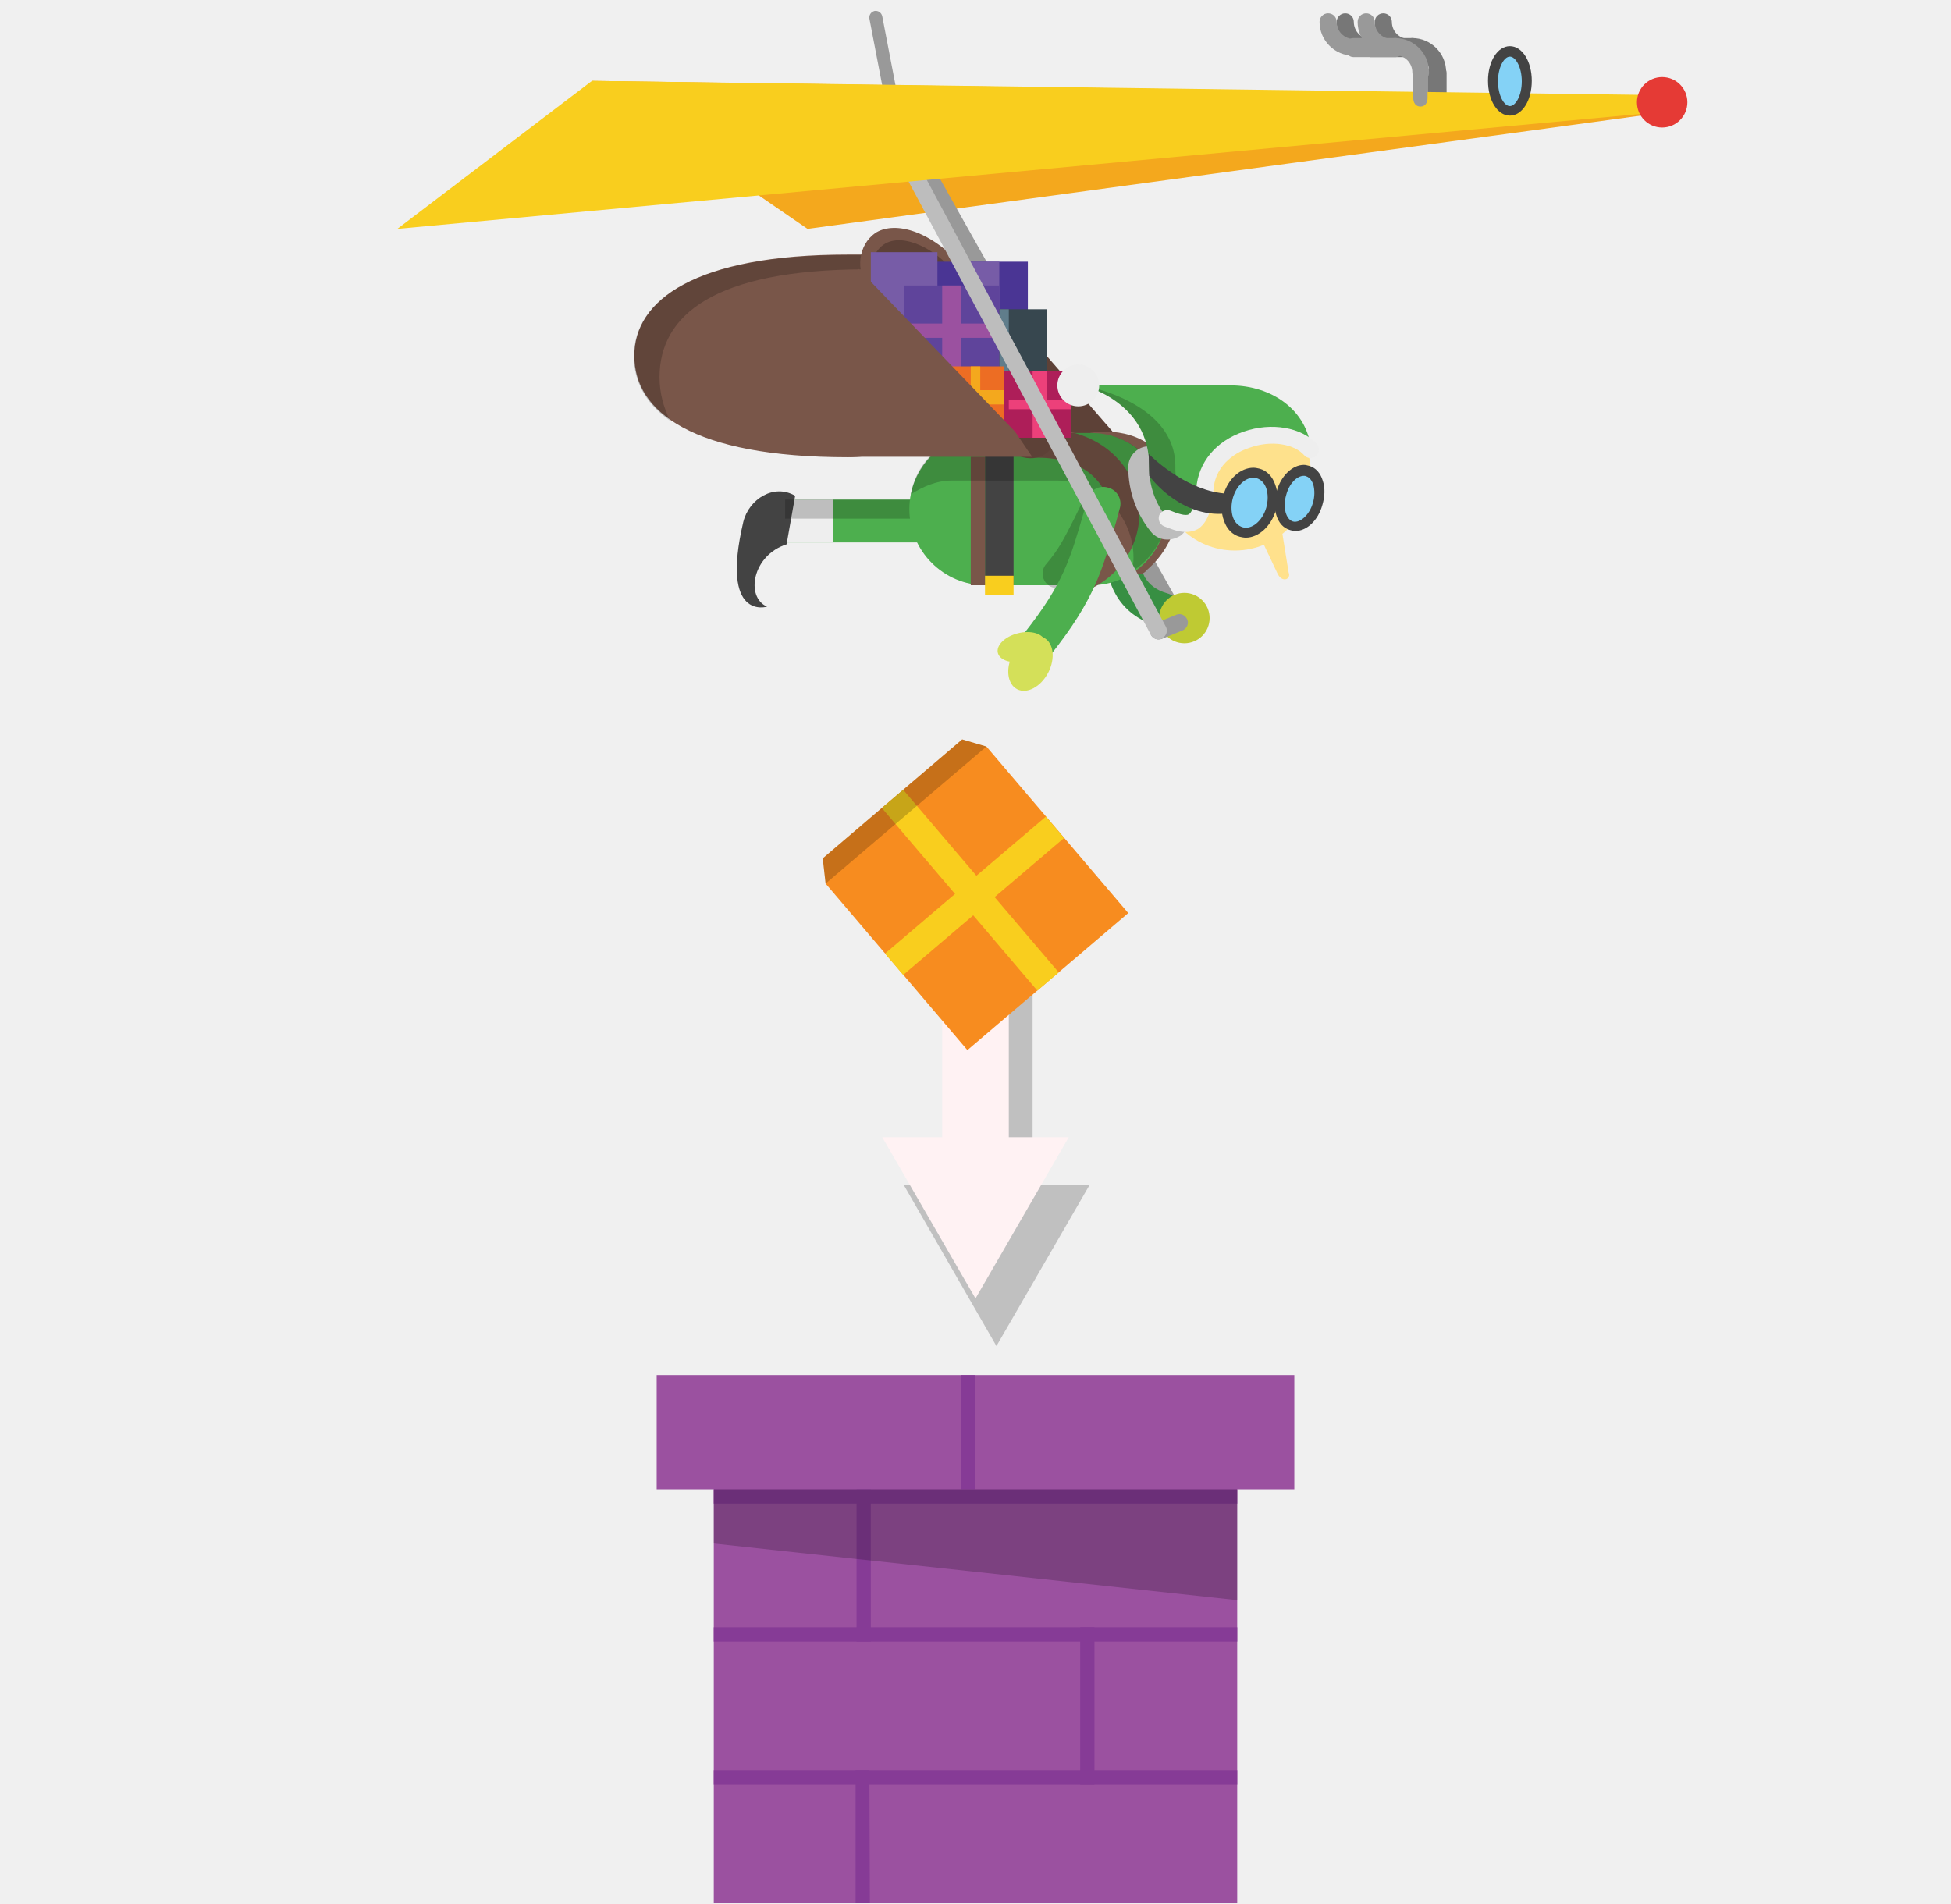
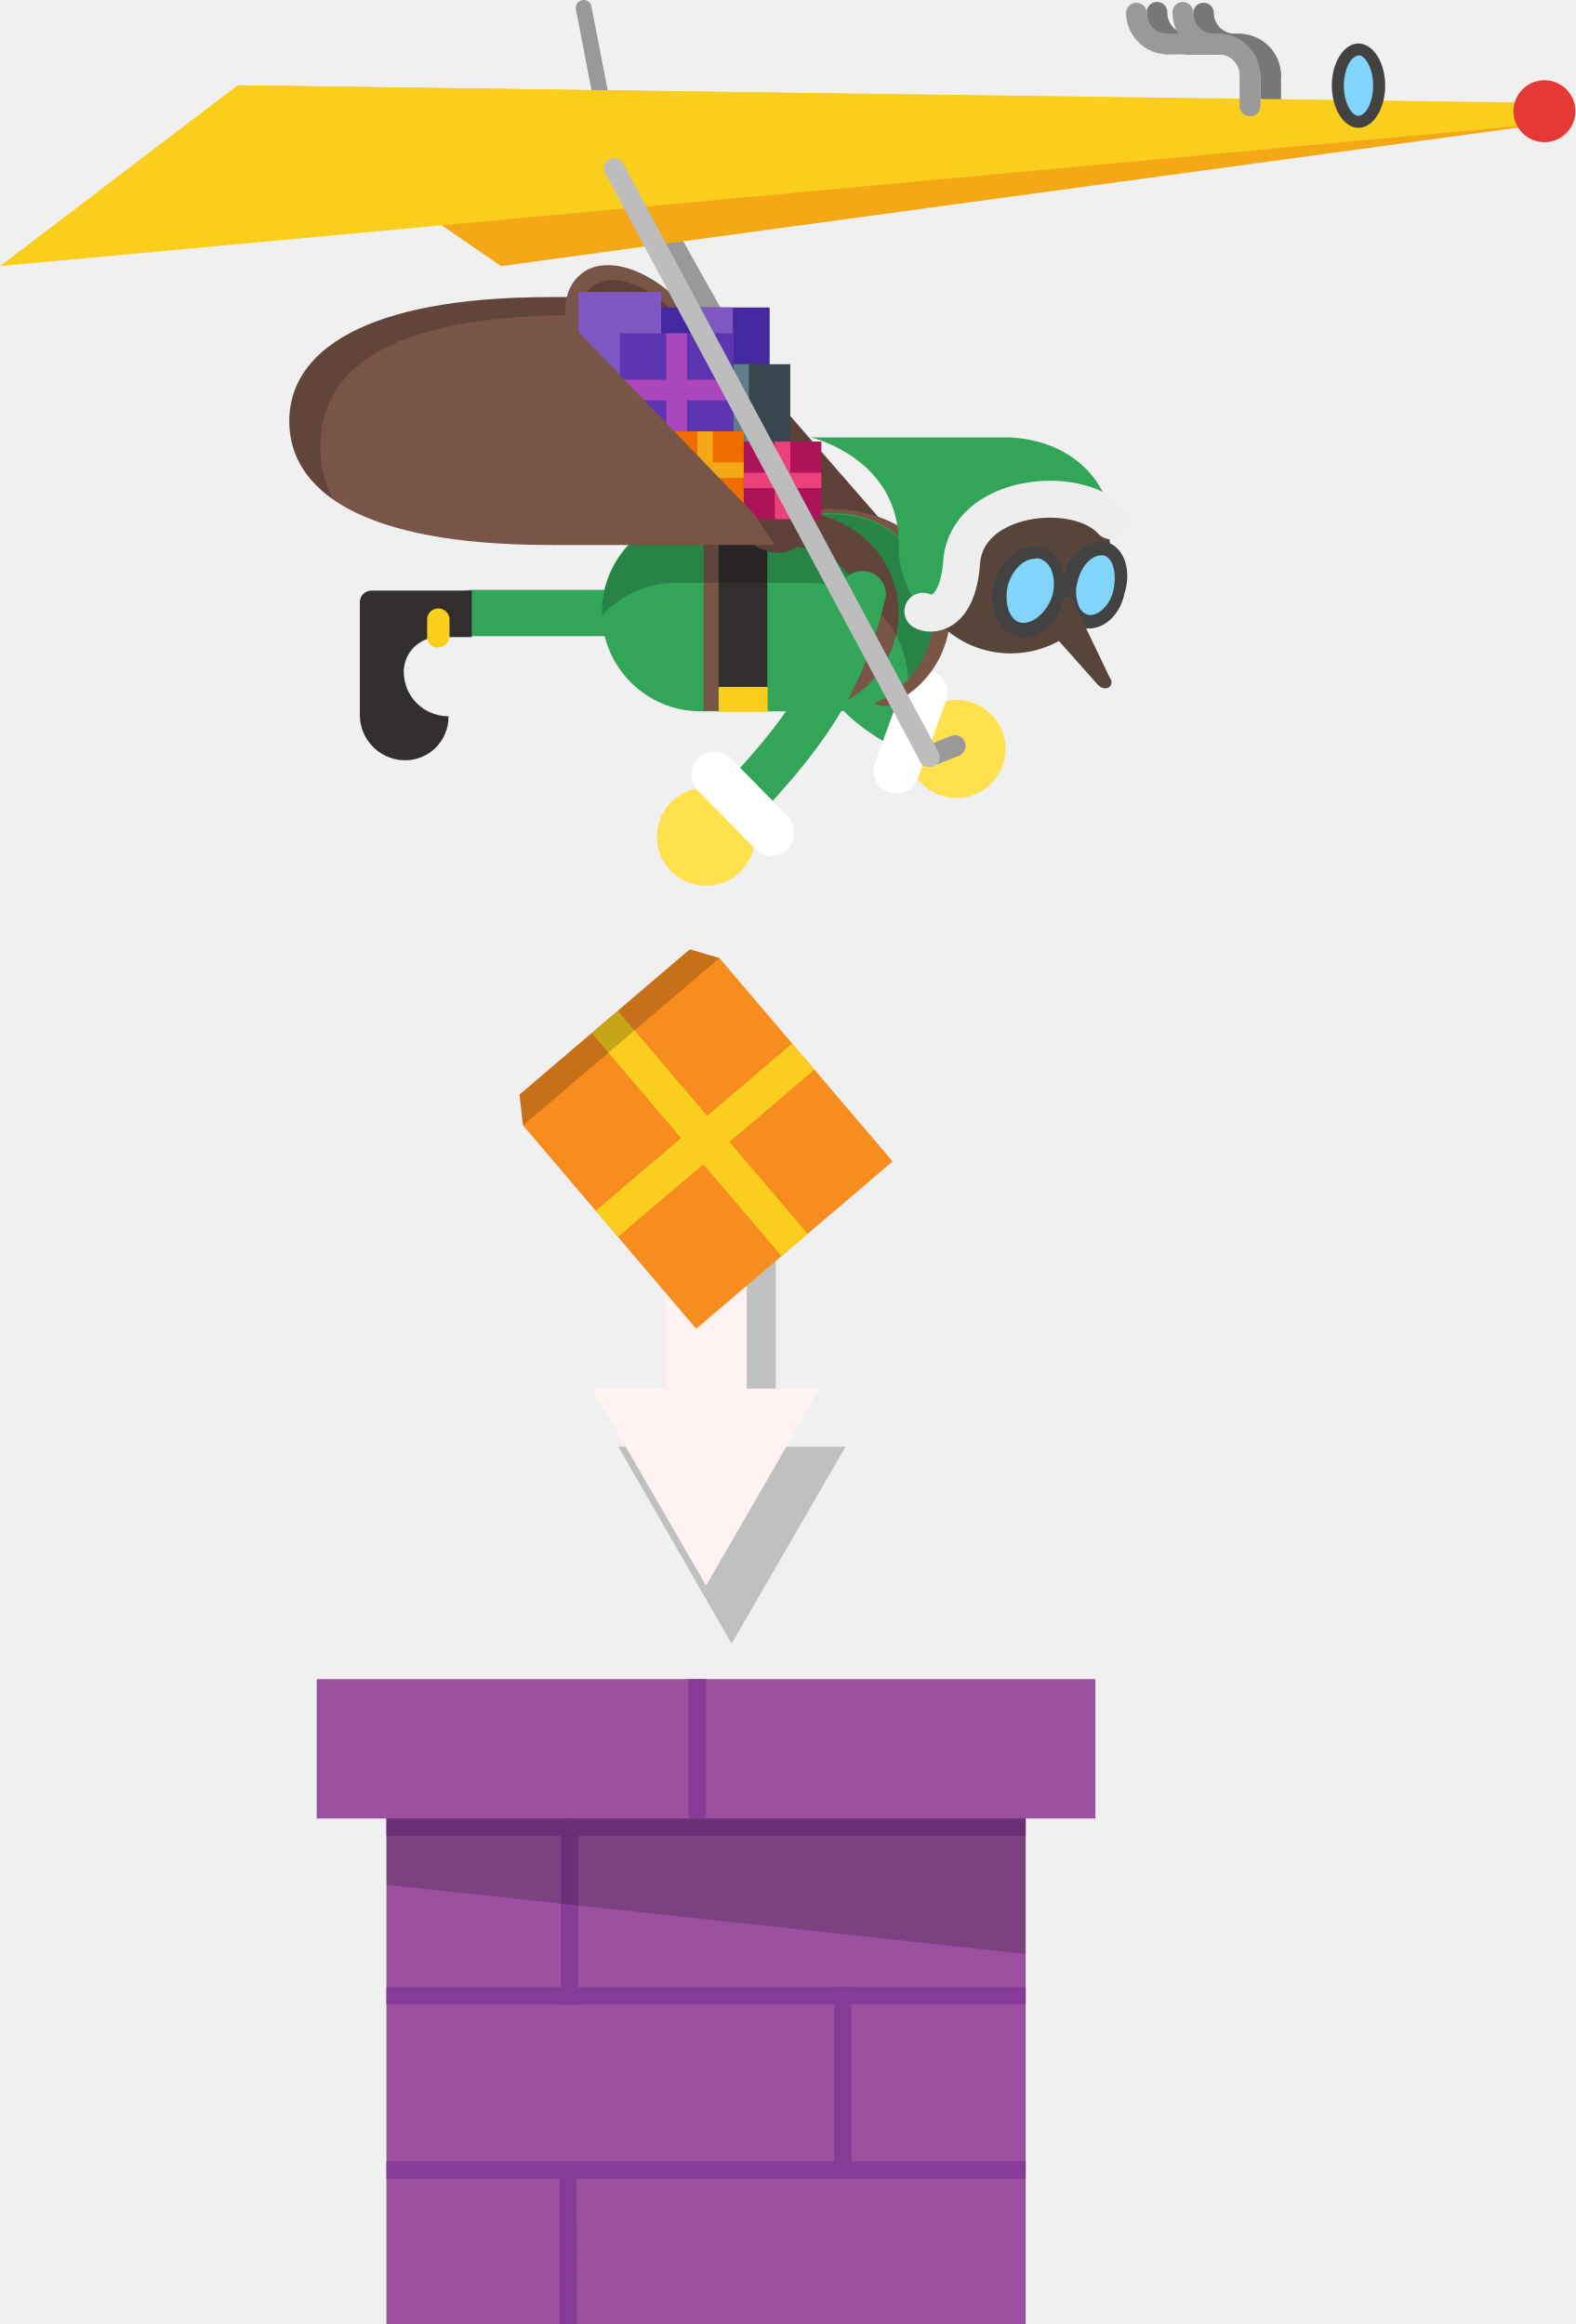
- <svg xmlns="http://www.w3.org/2000/svg" width="410" height="400" viewBox="0 0 410 400">
-   <style>.st0{fill:#9b51a0}.st1{fill:#863b96}.st2{opacity:.2}.st3{fill:#fff2f3}.st4{fill:#f78c1f}.st5{fill:#f9ce1e}.st6{fill:#f4a81d}.st7{fill:#999}.st8{fill:#378f43}.st9{fill:#bfca33}.st10{fill:#795649}.st11{fill:#4daf4e}.st12{fill:#eee}.st13{fill:#434343}.st14{fill:#5d4137}.st15{fill:#777}.st16{fill:#d4e059}.st17{fill:#ffe18c}.st18{fill:none;stroke:#795649;stroke-width:4.2;stroke-linecap:round;stroke-linejoin:round;stroke-miterlimit:10}.st19{fill:#4a3594}.st20{fill:#775ca7}.st21{fill:#37474f}.st22{fill:#607d8b}.st23{fill:#5f449b}.st24{fill:#ed6d23}.st25{fill:#ae1e59}.st26{fill:#ec407a}.st27{fill:#bdbdbd}.st28{fill:#84d2f6}.st29{fill:#e53a35}.st30{fill:#fee18c}.st31{fill:none}</style>
-   <path class="st0" d="M272 289H138v24h12v87h110v-87h12z" />
-   <path class="st1" d="M180 313h3v32h-3zm2.7 59l.1 28h-3v-28z" />
-   <path class="st1" d="M150 342h110v3H150zm0-29h110v3H150zm0 59h110v3H150z" />
-   <path class="st1" d="M227 342h3v33h-3zm-25-53h3v24h-3z" />
-   <path class="st2" d="M260 336.3l-110-11.9V313h110zM202 195h15v55h-15z" />
-   <path class="st2" d="M229 249l-19.6 33.9-19.5-33.9z" />
-   <path class="st3" d="M198 190h14v54h-14z" />
-   <path class="st3" d="M224.6 239L205 272.9 185.4 239z" />
-   <path class="st4" d="M173.5 185.7l29.8 35 33.8-28.8-29.8-35-5.1-1.5-29.3 25z" />
-   <path class="st5" d="M189.807 204.897l-3.824-4.493 33.806-28.78 3.824 4.493z" />
-   <path class="st5" d="M222.49 204.37l-4.493 3.826-32.67-38.375 4.493-3.823z" />
-   <path class="st2" d="M173.5 185.7l-.6-5.3 29.3-25 5.1 1.5z" />
-   <path class="st6" d="M169.7 48.1L124.4 17 349 20.2c2.2 0 2.4 3.2.2 3.5L169.7 48.1z" />
-   <path class="st7" d="M248 132.6c-.6 0-1.2-.3-1.6-.9l-56-99.6c-.5-.9-.2-1.9.7-2.4.9-.5 1.9-.2 2.4.7l56 99.6c.5.9.2 1.9-.7 2.4-.2.1-.5.2-.8.2z" />
-   <path class="st8" d="M244.4 131.7c-.3 0-.6 0-1-.1-4.1-1.1-7.2-3.5-9-6.8-2.4-4.3-2.6-10.1-.5-17.2.5-1.9 2.5-3 4.4-2.4 1.9.5 3 2.5 2.4 4.4-1.5 5.1-1.5 9.2-.1 11.7.9 1.6 2.5 2.8 4.7 3.4 1.9.5 3 2.5 2.5 4.4-.4 1.6-1.8 2.6-3.4 2.6z" />
-   <circle class="st9" cx="248.9" cy="129.9" r="5.3" />
-   <path class="st10" d="M178.2 96.1c-32.7 0-44.9-9.6-44.9-21.3s12.7-21.3 44.9-21.3h3.4c2.8 0-.5 7.4-.1 11.4 1.2 12.4 16.6 31.2-3.3 31.2z" />
-   <path class="st2" d="M138.6 79.3c0-13.1 11.5-22.6 43.1-22.7 0-1.1.7-3-.2-3h-3.4c-32.2 0-44.9 9.6-44.9 21.3 0 5.1 2.3 9.8 7.6 13.5-1.4-2.9-2.2-5.9-2.2-9.1z" />
-   <path class="st11" d="M164 105h32v9h-32z" />
-   <path class="st12" d="M164 105h11v9h-11z" />
-   <path class="st13" d="M167.1 104.2l-1.8 10.2c-7.2 2.3-8.7 11.1-4.1 13.1 0 0-9.9 3.1-5-17.8 1.2-4.9 6.5-8.1 10.9-5.5" />
-   <path class="st2" d="M165 105h34v4h-34z" />
-   <path class="st14" d="M213 66.8l30.2 34.7-30.2-9.8z" />
-   <path class="st10" d="M239.1 120.7c-.9 0-1.7-.4-2.4-1.1-1.1-1.3-1-3.3.3-4.4 4.8-4.1 5.2-9.7 3.7-13.3-1.6-3.6-5.4-5.4-10.3-4.8-1.7.2-3.3-1-3.5-2.7-.2-1.7 1-3.3 2.7-3.5 7.7-1 14 2.2 16.7 8.4 3 6.8.8 15.3-5.3 20.5-.5.7-1.2.9-1.9.9z" />
-   <path class="st11" d="M229.3 91h-22.2c-8.8 0-16 7.2-16 16s7.2 16 16 16h22.2c8.8 0 16-7.2 16-16s-7.2-16-16-16z" />
-   <path class="st15" d="M302 22.4c-1 0-2-.8-2-1.8v-5.3c0-1 1-1.8 2-1.8s2 .8 2 1.8v5.3c0 1-1 1.8-2 1.8z" />
-   <path class="st15" d="M302.2 17c-1 0-1.8-.8-1.8-1.8 0-2-1.6-3.6-3.6-3.6-1 0-1.8-.8-1.8-1.8s.8-1.8 1.8-1.8c3.9 0 7.1 3.2 7.1 7.1.1 1.1-.7 1.9-1.7 1.9zM288 11.7c-3.9 0-7.1-3.2-7.1-7.1 0-1 .8-1.8 1.8-1.8s1.8.8 1.8 1.8c0 2 1.6 3.6 3.6 3.6 1 0 1.8.8 1.8 1.8s-1 1.7-1.9 1.7z" />
-   <path class="st15" d="M296 11.7c-3.9 0-7.1-3.2-7.1-7.1 0-1 .8-1.8 1.8-1.8s1.8.8 1.8 1.8c0 2 1.6 3.6 3.6 3.6 1 0 1.8.8 1.8 1.8s-1 1.7-1.9 1.7z" />
-   <path class="st15" d="M296.9 12H288c-1 0-1.8-1-1.8-2s.8-2 1.8-2h8.9c1 0 1.8 1 1.8 2s-.9 2-1.8 2z" />
-   <path class="st13" d="M207 91h6v32h-6z" />
-   <path class="st10" d="M204 96h3v27h-3z" />
-   <path class="st5" d="M207 121h6v4h-6z" />
-   <path class="st10" d="M228.1 123.9c-1.1 0-2.2-.6-2.8-1.7-.8-1.5-.1-3.4 1.4-4.2 5.7-2.8 7.2-8.3 6.2-12.5-1-4.5-5.5-9.3-14.8-9.3-1.7 0-3.1-1.4-3.1-3.1 0-1.7 1.4-3.1 3.1-3.1 13 0 19.3 7.3 20.9 14.1 1.8 7.8-2.1 15.8-9.5 19.5-.4.2-.9.3-1.4.3z" />
-   <path class="st2" d="M229.3 91h-22.2c-7.9 0-14.4 5.4-15.7 12.9 2.5-1.6 5.4-2.9 8.6-2.9h22.2c8.8 0 16 7.4 16 16.2 0 1-.1 2-.3 2.9 4.4-2.8 7.4-7.6 7.4-13.3 0-8.8-7.2-15.8-16-15.8z" />
-   <path class="st10" d="M202.8 56.5c3.2 3.7-3.7 6.6-7.3 9-3.6 2.4-10.3-.7-13-4.7-2.8-4.1-2.1-9.3 1.4-11.8 3.6-2.4 11.1-1.3 18.9 7.5z" />
-   <path class="st14" d="M200 56.8c2.8 4.1-1.3 7.2-4.3 9.3-3 2.1-7.7.5-10.5-3.6s-2.6-9 .5-11.1c4.1-2.8 11.5 1.4 14.3 5.4z" />
-   <ellipse transform="rotate(-34.31 214.879 87.84)" class="st14" cx="214.6" cy="87.9" rx="6.7" ry="8.9" />
-   <path class="st2" d="M222.2 123.6c-.7 0-1.4-.2-2-.7-1.3-1.1-1.5-3.1-.3-4.4 2.7-3.2 3.6-5.1 6-9.8.5-1 1-2.1 1.6-3.3.8-1.5 2.6-2.2 4.2-1.4 1.5.8 2.2 2.6 1.4 4.2-.6 1.2-1.1 2.3-1.6 3.2-2.3 4.7-3.6 7.4-6.8 11.1-.8.8-1.6 1.1-2.5 1.1z" />
-   <path class="st11" d="M218.1 138.8c-.8 0-1.5-.2-2.2-.8-1.5-1.2-1.8-3.5-.6-5 8.2-10.4 9.6-15.5 12.5-25.5l.7-2.6c.5-1.9 2.5-3 4.4-2.4 1.9.5 3 2.5 2.4 4.4l-.7 2.6c-2.9 10.3-4.6 16.5-13.7 28-.7.8-1.7 1.3-2.8 1.3z" />
-   <ellipse transform="rotate(27.46 216.654 139.577)" class="st16" cx="216.5" cy="139.5" rx="4.2" ry="6.1" />
-   <ellipse transform="rotate(76 214.626 136.031)" class="st16" cx="214.6" cy="136" rx="3" ry="5.1" />
-   <path class="st17" d="M254.4 93.3l-7.7-11.1s-3 17.2 6.5 15.2l1.2-4.1z" />
-   <path class="st19" d="M196 55h20v26h-20z" />
-   <path class="st20" d="M203 55h7v26h-7zm-20-2h14v16h-14z" />
-   <path class="st21" d="M206 65h14v13h-14z" />
-   <path class="st22" d="M210 65h2v13h-2z" />
-   <path class="st23" d="M190 60h20v19h-20z" />
-   <path class="st0" d="M190 68h20v3h-20z" />
-   <path class="st0" d="M198 60h4v19h-4z" />
-   <path class="st24" d="M198 77h13v13h-13z" />
-   <path class="st6" d="M204 77h2v13h-2z" />
-   <path class="st6" d="M198 82h14v3h-14z" />
-   <path class="st25" d="M211 78h14v14h-14z" />
-   <path class="st26" d="M217 78h3v14h-3z" />
-   <path class="st26" d="M212 84h13v2h-13z" />
-   <path class="st10" d="M180.3 56.4l33 34.3 3.6 5.3h-38.3z" />
-   <path class="st7" d="M243.5 134.4c-.7 0-1.4-.4-1.7-1.1-.4-.9.1-1.9 1-2.3l4.4-1.8c.9-.4 1.9.1 2.3 1 .4.9-.1 1.9-1 2.3l-4.4 1.8c-.1 0-.4.1-.6.1z" />
-   <path class="st27" d="M243.5 134.4c-.6 0-1.2-.3-1.6-.9L187.7 32.1c-.5-.9-.1-1.9.7-2.4.9-.5 1.9-.1 2.4.7L245 131.7c.5.9.1 1.9-.7 2.4-.2.2-.5.3-.8.3z" />
-   <path class="st7" d="M189.3 32.6c-.6 0-1.2-.4-1.3-1.1l-5.3-27.6c-.1-.7.3-1.4 1.1-1.6.7-.1 1.4.3 1.6 1.1l5.3 27.6c.1.7-.3 1.4-1.1 1.6h-.3z" />
-   <path class="st5" d="M83.5 48.1L124.4 17l225.1 3c2.2 0 2.4 3.3.1 3.5L83.5 48.1z" />
-   <ellipse class="st28" cx="317.3" cy="17" rx="3.6" ry="6.2" />
-   <path class="st13" d="M317.3 24.3c-2.6 0-4.6-3.2-4.6-7.3s2-7.3 4.6-7.3c2.6 0 4.6 3.2 4.6 7.3s-2 7.3-4.6 7.3zm0-12.4c-1.2 0-2.5 2.2-2.5 5.2s1.3 5.2 2.5 5.2 2.5-2.2 2.5-5.2-1.3-5.2-2.5-5.2z" />
-   <circle class="st29" cx="349.3" cy="21.5" r="5.3" />
-   <path class="st7" d="M298.5 22.4c-1 0-1.5-.8-1.5-1.8v-5.3c0-1 .5-1.8 1.5-1.8s1.5.8 1.5 1.8v5.3c0 1-.5 1.8-1.5 1.8z" />
-   <path class="st7" d="M298.6 17c-1 0-1.8-.8-1.8-1.8 0-2-1.6-3.6-3.6-3.6-1 0-1.8-.8-1.8-1.8s.8-1.8 1.8-1.8c3.9 0 7.1 3.2 7.1 7.1.1 1.1-.7 1.9-1.7 1.9zm-14.2-5.3c-3.9 0-7.1-3.2-7.1-7.1 0-1 .8-1.8 1.8-1.8s1.8.8 1.8 1.8c0 2 1.6 3.6 3.6 3.6 1 0 1.8.8 1.8 1.8s-.9 1.7-1.9 1.7z" />
-   <path class="st7" d="M292.4 11.7c-3.9 0-7.1-3.2-7.1-7.1 0-1 .8-1.8 1.8-1.8s1.8.8 1.8 1.8c0 2 1.6 3.6 3.6 3.6 1 0 1.8.8 1.8 1.8s-.9 1.7-1.9 1.7z" />
-   <path class="st7" d="M293.3 12h-8.9c-1 0-1.8-1-1.8-2s.8-2 1.8-2h8.9c1 0 1.8 1 1.8 2s-.8 2-1.8 2z" />
-   <path class="st27" d="M245.3 113.4c-1.3 0-2.6-.6-3.4-1.6-3.1-3.8-4.8-8.6-4.8-13.6 0-2.5 2.1-4.5 4.5-4.4 2.5 0 4.4 2 4.4 4.5 0 2.9 1 5.7 2.8 7.9 1.6 1.9 1.3 4.7-.6 6.3-.9.6-1.9.9-2.9.9z" />
-   <circle class="st30" cx="259.5" cy="99.7" r="16" />
-   <path class="st17" d="M270.8 120.3l-2.3-14.3-7.1-.4 7.1 15c1 2 2.9 1.1 2.3-.3z" />
-   <path class="st11" d="M258.6 81h-31.1s14.2 3.3 14 17.2c0 4.1 1.4 7.8 3.8 10.7 4 1.6 7.3 2.6 8-6.2.8-11.1 16.7-14.4 22.2-8.3-.8-8.1-8.1-13.4-16.9-13.4z" />
-   <path class="st2" d="M247 98.2c.2-13.9-19.5-17.2-19.5-17.2s14.2 3.3 14 17.2c0 4.1 1.4 7.8 3.8 10.7 1.8-.1 3.9-.4 5.9-1-2.7-2.7-4.3-6-4.2-9.7z" />
-   <circle class="st12" cx="226.6" cy="81" r="4.4" />
-   <path class="st12" d="M249.2 111.8c-1.7 0-3.3-.7-4.6-1.2-.9-.4-1.3-1.4-1-2.3.4-.9 1.4-1.3 2.3-1 1.5.6 3.2 1.2 3.9.8.4-.2 1.3-1.2 1.6-5.4.4-5.5 4.1-10 10-12 5.8-2 12.1-.9 15.3 2.6.7.7.6 1.9-.1 2.5-.7.7-1.9.6-2.5-.1-2.2-2.5-7.1-3.2-11.5-1.6-2.2.7-7.2 3.1-7.6 8.9-.3 4.4-1.4 7-3.3 8.2-.7.4-1.6.6-2.5.6z" />
-   <path class="st13" d="M241.5 100s5.9 8.3 15.2 8c1.1 0 1.6-4.2.5-4.3-8.5-.8-15.8-8.3-15.8-8.3l.1 4.6z" />
-   <ellipse transform="rotate(16.39 262.55 105.61)" class="st28" cx="262.6" cy="105.7" rx="4.7" ry="6.4" />
-   <path class="st13" d="M261.8 113c-.4 0-.9-.1-1.3-.2-1.5-.4-2.7-1.6-3.3-3.4-.6-1.6-.6-3.5-.1-5.4 1-3.4 3.6-5.7 6.3-5.7.4 0 .9.1 1.3.2 1.5.4 2.7 1.6 3.3 3.4.6 1.6.6 3.5.1 5.4-1 3.3-3.6 5.7-6.3 5.7zm1.6-12.6c-1.8 0-3.6 1.8-4.3 4.2-.4 1.4-.4 2.9 0 4.1.4 1.1 1.1 1.8 2 2.1 1.9.6 4.2-1.3 5-4.1.4-1.4.4-2.9 0-4.1-.4-1.1-1.1-1.8-2-2.1-.2 0-.4-.1-.7-.1z" />
-   <ellipse transform="rotate(16.39 273.035 104.695)" class="st28" cx="273.1" cy="104.7" rx="4" ry="6" />
-   <path class="st13" d="M272.2 111.6c-.4 0-.7-.1-1.1-.2-1.4-.4-2.4-1.5-2.9-3.2-.5-1.5-.4-3.3.1-5 .9-3.2 3.3-5.5 5.7-5.5.4 0 .7.1 1.1.2 1.4.4 2.4 1.5 2.9 3.2.5 1.5.4 3.3-.1 5-.9 3.3-3.3 5.5-5.7 5.5zM274 100c-1.5 0-3.1 1.7-3.7 4-.4 1.3-.4 2.7-.1 3.8.2.6.6 1.5 1.5 1.8 1.5.4 3.5-1.4 4.2-3.9.4-1.3.4-2.7.1-3.8-.2-.6-.6-1.5-1.5-1.8-.2-.1-.3-.1-.5-.1z" />
-   <path class="st31" d="M0 0h410v400H0z" />
+ <svg xmlns="http://www.w3.org/2000/svg" id="Layer_1" data-name="Layer 1" viewBox="0 0 271.1 400">
+   <defs>
+     <style>.cls-2{fill:#863b96}.cls-3{opacity:.2;isolation:isolate}.cls-4{fill:#fff2f3}.cls-6{fill:#f9ce1e}.cls-7{fill:#999}.cls-8{fill:none;stroke-linecap:round;stroke-miterlimit:10;stroke:#32a558;stroke-width:7.97px}.cls-9{fill:#ffe14d}.cls-10{fill:#fff}.cls-11{fill:#5d4037}.cls-12{fill:#795548}.cls-13{fill:#32a558}.cls-14{fill:#332e2e}.cls-15{fill:#f9ce1d}.cls-16{fill:#f5a816}.cls-17{fill:#777}.cls-23{fill:#ab47bc}.cls-26{fill:#ec407a}.cls-27{fill:#584539}.cls-28{fill:#81d4fa}.cls-29{fill:#424242}</style>
+   </defs>
+   <path d="M272 289H138v24h12v87h110v-87h12z" transform="translate(-83.5)" fill="#9b51a0" />
+   <path class="cls-2" d="M180 313h3v32h-3zm2.7 59l.1 28h-3v-28z" transform="translate(-83.5)" />
+   <path class="cls-2" d="M150 342h110v3H150zm0-29h110v3H150zm0 59h110v3H150z" transform="translate(-83.5)" />
+   <path class="cls-2" d="M227 342h3v33h-3zm-25-53h3v24h-3z" transform="translate(-83.5)" />
+   <path class="cls-3" d="M260 336.3l-110-11.9V313h110zM202 203h15v47h-15z" transform="translate(-83.5)" />
+   <path class="cls-3" d="M229 249l-19.6 33.9-19.5-33.9z" transform="translate(-83.5)" />
+   <path class="cls-4" d="M198 198h14v46h-14z" transform="translate(-83.5)" />
+   <path class="cls-4" d="M224.6 239L205 272.9 185.4 239z" transform="translate(-83.5)" />
+   <path d="M173.5 193.7l29.8 35 33.8-28.8-29.8-35-5.1-1.5-29.3 25z" transform="translate(-83.5)" fill="#f78c1f" />
+   <path class="cls-6" d="M189.81 212.9l-3.81-4.5 33.81-28.78 3.82 4.5z" transform="translate(-83.5)" />
+   <path class="cls-6" d="M222.49 212.37L218 216.2l-32.67-38.38 4.49-3.82z" transform="translate(-83.5)" />
+   <path class="cls-3" d="M173.5 193.7l-.6-5.3 29.3-25 5.1 1.5z" transform="translate(-83.5)" />
+   <path class="cls-7" d="M247.94 130.25a1.63 1.63 0 0 1-1.48-.89l-56-99.56a1.75 1.75 0 1 1 3.11-1.62l55.85 99.4a1.73 1.73 0 0 1-.74 2.37c-.15.3-.45.3-.74.3z" transform="translate(-83.5)" />
+   <path class="cls-8" d="M237.86 99.28c-16.44 6.23-13.77 21 8.45 28.89" transform="translate(-83.5)" />
+   <circle class="cls-9" cx="164.59" cy="128.91" r="8.44" />
+   <path class="cls-10" d="M243.94 115.58a3.9 3.9 0 0 0-5 2.37L234 131.43a3.94 3.94 0 0 0 7.41 2.67l4.89-13.48a3.9 3.9 0 0 0-2.36-5.04z" transform="translate(-83.5)" />
+   <path class="cls-11" d="M213.27 64.47l30.22 34.67-30.22-9.78z" transform="translate(-83.5)" />
+   <path class="cls-12" d="M235.64 121.5a3.11 3.11 0 0 1-1.33-5.92c5.63-2.82 7.26-8.3 6.22-12.44-1-4.45-5.48-9.34-14.81-9.34a3.11 3.11 0 1 1 0-6.22c13 0 19.25 7.26 20.88 14.07a17.23 17.23 0 0 1-9.48 19.41 2.12 2.12 0 0 1-1.48.44z" transform="translate(-83.5)" />
+   <path class="cls-13" d="M112.59 98.39v13.93l44.14-6.96-44.14-6.97z" />
+   <path class="cls-13" d="M244.23 105.36a17 17 0 0 0-17-17h-23.14a17 17 0 1 0 0 34.07h23.11a16.94 16.94 0 0 0 17.03-17.07z" transform="translate(-83.5)" />
+   <path class="cls-8" d="M196.09 105.51h-31.41" transform="translate(-83.5)" />
+   <path class="cls-14" d="M160.68 123.28a7.65 7.65 0 0 1-7.7-7.7 6 6 0 0 1 5.92-5.93h5.78v-8h-17.33a2 2 0 0 0-1.93 1.93V123a7.83 7.83 0 0 0 7.41 7.85 7.47 7.47 0 0 0 7.85-7.57z" transform="translate(-83.5)" />
+   <path class="cls-15" d="M157 109.51v-3a1.93 1.93 0 0 1 3.85 0v3a2 2 0 0 1-1.93 1.92 1.78 1.78 0 0 1-1.92-1.92z" transform="translate(-83.5)" />
+   <path class="cls-14" d="M123.6 88.39h8.44v33.92h-8.44z" />
+   <path class="cls-12" d="M121.07 88.41h2.52v33.92h-2.52z" />
+   <path class="cls-15" d="M123.66 118.23h8.44v4.3h-8.44z" />
+   <path class="cls-12" d="M226.75 121.5a3.11 3.11 0 0 1-1.33-5.92c5.63-2.82 7.26-8.3 6.22-12.44-1-4.45-5.48-9.34-14.81-9.34a3.11 3.11 0 0 1 0-6.22c13 0 19.26 7.26 20.89 14.07a17.25 17.25 0 0 1-9.49 19.41 2.12 2.12 0 0 1-1.48.44z" transform="translate(-83.5)" />
+   <path class="cls-3" d="M199.64 100.32h23.11a17.15 17.15 0 0 1 17 16.59 16.4 16.4 0 0 0 4.44-11.4 17 17 0 0 0-17-17h-23.1a17 17 0 0 0-17 17v.49a16.93 16.93 0 0 1 12.55-5.68z" transform="translate(-83.5)" />
+   <path class="cls-16" d="M169.72 45.8l-45.33-31.11L349 17.81a1.78 1.78 0 0 1 .15 3.55z" transform="translate(-83.5)" />
+   <path class="cls-12" d="M178.16 93.8c-32.74 0-44.88-9.48-44.88-21.33S146 51.14 178.16 51.14h3.41c2.81 0-.59 7.4-.15 11.4C182.76 75 198 93.8 178.16 93.8z" transform="translate(-83.5)" />
+   <path class="cls-3" d="M138.61 76.91c0-13.18 11.41-22.51 43.11-22.66 0-1 .74-3.11-.15-3.11h-3.41c-32.29 0-44.88 9.48-44.88 21.33 0 5.18 2.37 9.78 7.55 13.48a19 19 0 0 1-2.22-9.04z" transform="translate(-83.5)" />
+   <path class="cls-17" d="M302.16 20a1.71 1.71 0 0 1-1.78-1.78v-5.3a1.78 1.78 0 1 1 3.56 0v5.33a1.72 1.72 0 0 1-1.78 1.75z" transform="translate(-83.5)" />
+   <path class="cls-17" d="M302.16 14.69a1.71 1.71 0 0 1-1.78-1.77 3.61 3.61 0 0 0-3.56-3.56 1.71 1.71 0 0 1-1.77-1.78 1.71 1.71 0 0 1 1.77-1.77 7.21 7.21 0 0 1 7.12 7.11 1.72 1.72 0 0 1-1.78 1.77zm-14.22-5.33a7.2 7.2 0 0 1-7.11-7.11 1.78 1.78 0 1 1 3.55 0 3.61 3.61 0 0 0 3.56 3.56 1.71 1.71 0 0 1 1.77 1.77 1.71 1.71 0 0 1-1.77 1.78z" transform="translate(-83.5)" />
+   <path class="cls-17" d="M295.94 9.36a7.21 7.21 0 0 1-7.12-7.11 1.78 1.78 0 1 1 3.56 0 3.61 3.61 0 0 0 3.56 3.56 1.71 1.71 0 0 1 1.77 1.77 1.71 1.71 0 0 1-1.77 1.78z" transform="translate(-83.5)" />
+   <path class="cls-17" d="M296.82 9.36h-8.88a1.71 1.71 0 0 1-1.78-1.78 1.71 1.71 0 0 1 1.78-1.77h8.88a1.71 1.71 0 0 1 1.78 1.77 1.71 1.71 0 0 1-1.78 1.78z" transform="translate(-83.5)" />
+   <path class="cls-12" d="M202.75 54.25c3.26 3.7-3.7 6.52-7.25 9-3.56 2.37-10.23-.75-13-4.75s-2.08-9.33 1.48-11.7c3.52-2.48 11.07-1.44 18.77 7.45z" transform="translate(-83.5)" />
+   <path class="cls-11" d="M199.94 54.54c2.81 4-1.33 7.26-4.3 9.34s-7.7.44-10.51-3.56-2.52-9 .44-11.11c4.15-2.96 11.55 1.19 14.37 5.33z" transform="translate(-83.5)" />
+   <ellipse class="cls-11" cx="214.65" cy="85.65" rx="6.67" ry="8.89" transform="rotate(-33.9 175.331 221.85)" />
+   <path d="M195.5 52.92h20.44v25.77H195.5z" transform="translate(-83.5)" fill="#4527a0" />
+   <path d="M202.61 52.92h7v25.77h-7zm-19.56-2.67h14.22v16h-14.22z" transform="translate(-83.5)" fill="#7e57c2" />
+   <path d="M206.16 62.69h13.33V76h-13.33z" transform="translate(-83.5)" fill="#37474f" />
+   <path d="M209.72 62.69h2.66V76h-2.66z" transform="translate(-83.5)" fill="#607d8b" />
+   <path d="M190.16 57.36h19.56v19.55h-19.56z" transform="translate(-83.5)" fill="#5e35b1" />
+   <path class="cls-23" d="M190.16 65.36h19.56v3.55h-19.56z" transform="translate(-83.5)" />
+   <path class="cls-23" d="M198.16 57.36h3.56v19.55h-3.56z" transform="translate(-83.5)" />
+   <path d="M198.16 74.25h13.33v13.33h-13.33z" transform="translate(-83.5)" fill="#ef6c00" />
+   <path class="cls-16" d="M203.5 74.25h2.66v13.33h-2.66z" transform="translate(-83.5)" />
+   <path class="cls-16" d="M198.16 79.58h13.33v2.67h-13.33z" transform="translate(-83.5)" />
+   <path d="M211.49 76h13.34v13.36h-13.34z" transform="translate(-83.5)" fill="#ad1457" />
+   <path class="cls-26" d="M216.83 76h2.66v13.36h-2.66z" transform="translate(-83.5)" />
+   <circle class="cls-27" cx="173.92" cy="95.28" r="17.18" />
+   <ellipse class="cls-28" cx="272.04" cy="100.83" rx="6.37" ry="4.3" transform="rotate(-73.7 229.76 156.653)" />
+   <path class="cls-29" d="M270.9 108.17a3.67 3.67 0 0 1-1.19-.15 4.85 4.85 0 0 1-3.11-3.4 11.52 11.52 0 0 1 0-5.48c.89-3.56 3.56-5.93 6.23-5.93a3.62 3.62 0 0 1 1.18.15c2.82.74 4.3 4.74 3 8.74-.74 3.7-3.4 6.07-6.07 6.07zm2.1-12.59c-1.63 0-3.4 1.78-4 4.3a6.21 6.21 0 0 0 0 4 2.58 2.58 0 0 0 1.63 1.92c1.63.45 3.86-1.48 4.45-4.15s.15-5.48-1.63-6.07z" transform="translate(-83.5)" />
+   <path class="cls-27" d="M274.46 116.62l-6.67-13.93-7.41 1.63 11.85 13.33c1.48 1.78 3.26.35 2.23-1.03z" transform="translate(-83.5)" />
+   <path class="cls-13" d="M256.38 75.28h-33.33s15.26 3.56 15.11 18.52a16.83 16.83 0 0 0 4.15 11.41c4.29 1.78 8 2.67 8.59-6.67.74-12 17.93-15.4 23.85-8.89-1.04-8.59-8.89-14.37-18.37-14.37z" transform="translate(-83.5)" />
+   <ellipse class="cls-28" cx="260.67" cy="101.85" rx="6.81" ry="5.04" transform="rotate(-73.61 218.918 157.64)" />
+   <path class="cls-29" d="M259.79 109.65a5.83 5.83 0 0 1-1.48-.14c-3.11-.89-4.89-5-3.71-9.34 1.19-3.7 3.86-6.07 6.67-6.07a4.9 4.9 0 0 1 5 3.85 9.66 9.66 0 0 1 0 5.78c-.74 3.41-3.56 5.92-6.52 5.92zm1.78-13.48c-1.93 0-3.85 1.93-4.6 4.45-.74 3 .15 6.07 2.08 6.52s4.44-1.49 5.48-4.45a7.15 7.15 0 0 0 0-4.3 3.48 3.48 0 0 0-2.07-2.22c-.46-.17-.6 0-.89 0z" transform="translate(-83.5)" />
+   <path d="M158.81 105.21c1.18.74 5.92 1 6.66-8.3.75-12 20-13.77 25.78-7.26" stroke="#eee" stroke-width="6.36" fill="none" stroke-linecap="round" stroke-miterlimit="10" />
+   <path class="cls-26" d="M211.49 81.36h13.34V84h-13.34z" transform="translate(-83.5)" />
+   <path class="cls-12" d="M180.24 54.25l33 34.22 3.56 5.33h-38.19z" transform="translate(-83.5)" />
+   <path class="cls-7" d="M189.27 30.25a1.43 1.43 0 0 1-1.33-1l-5.33-27.59a1.36 1.36 0 1 1 2.66-.59l5.34 27.55a1.38 1.38 0 0 1-1 1.63z" transform="translate(-83.5)" />
+   <path class="cls-15" d="M83.5 45.8l40.89-31.11 225 3a1.78 1.78 0 0 1 .14 3.55z" transform="translate(-83.5)" />
+   <path class="cls-8" d="M231.94 102.25c-3.56 14.51-8.89 23.7-25.63 40.44" transform="translate(-83.5)" />
+   <circle class="cls-9" cx="121.48" cy="144.02" r="8.44" />
+   <path class="cls-10" d="M219.05 140.47L209 130.25a4 4 0 0 0-5.63 5.62l10.07 10.23a3.85 3.85 0 0 0 5.63 0 4.12 4.12 0 0 0-.02-5.63z" transform="translate(-83.5)" />
+   <ellipse class="cls-28" cx="233.77" cy="14.69" rx="3.56" ry="6.22" />
+   <path class="cls-29" d="M317.27 22c-2.52 0-4.59-3.26-4.59-7.26s2.07-7.25 4.59-7.25 4.59 3.25 4.59 7.25-2.07 7.26-4.59 7.26zm0-12.44c-1.19 0-2.52 2.22-2.52 5.18s1.33 5.19 2.52 5.19 2.52-2.22 2.52-5.19-1.34-5.23-2.52-5.23z" transform="translate(-83.5)" />
+   <circle cx="265.77" cy="19.14" r="5.33" fill="#e53935" />
+   <path class="cls-7" d="M298.6 20a1.72 1.72 0 0 1-1.78-1.78v-5.3a1.78 1.78 0 1 1 3.56 0v5.33A1.71 1.71 0 0 1 298.6 20z" transform="translate(-83.5)" />
+   <path class="cls-7" d="M298.6 14.69a1.72 1.72 0 0 1-1.78-1.77 3.61 3.61 0 0 0-3.55-3.56 1.71 1.71 0 0 1-1.78-1.78 1.71 1.71 0 0 1 1.78-1.77 7.21 7.21 0 0 1 7.11 7.11 1.71 1.71 0 0 1-1.78 1.77zm-14.22-5.33a7.21 7.21 0 0 1-7.11-7.11 1.78 1.78 0 1 1 3.56 0 3.6 3.6 0 0 0 3.55 3.56 1.71 1.71 0 0 1 1.78 1.77 1.71 1.71 0 0 1-1.78 1.78z" transform="translate(-83.5)" />
+   <path class="cls-7" d="M292.38 9.36a7.21 7.21 0 0 1-7.11-7.11 1.78 1.78 0 1 1 3.55 0 3.61 3.61 0 0 0 3.56 3.56 1.71 1.71 0 0 1 1.78 1.77 1.71 1.71 0 0 1-1.78 1.78z" transform="translate(-83.5)" />
+   <path class="cls-7" d="M293.27 9.36h-8.89a1.71 1.71 0 0 1-1.78-1.78 1.71 1.71 0 0 1 1.78-1.77h8.89a1.71 1.71 0 0 1 1.78 1.77 1.71 1.71 0 0 1-1.78 1.78zM243.35 132a1.72 1.72 0 0 1-1.63-1.18 2 2 0 0 1 1-2.37l4.45-1.78a1.83 1.83 0 0 1 1.33 3.41l-4.44 1.77a1.62 1.62 0 0 1-.74.15z" transform="translate(-83.5)" />
+   <path d="M243.49 132a2 2 0 0 1-1.63-.89L187.64 29.8a1.75 1.75 0 1 1 3.11-1.62L245 129.5a1.72 1.72 0 0 1-.74 2.37c-.17.13-.47.13-.77.13z" transform="translate(-83.5)" fill="#bdbdbd" />
</svg>
